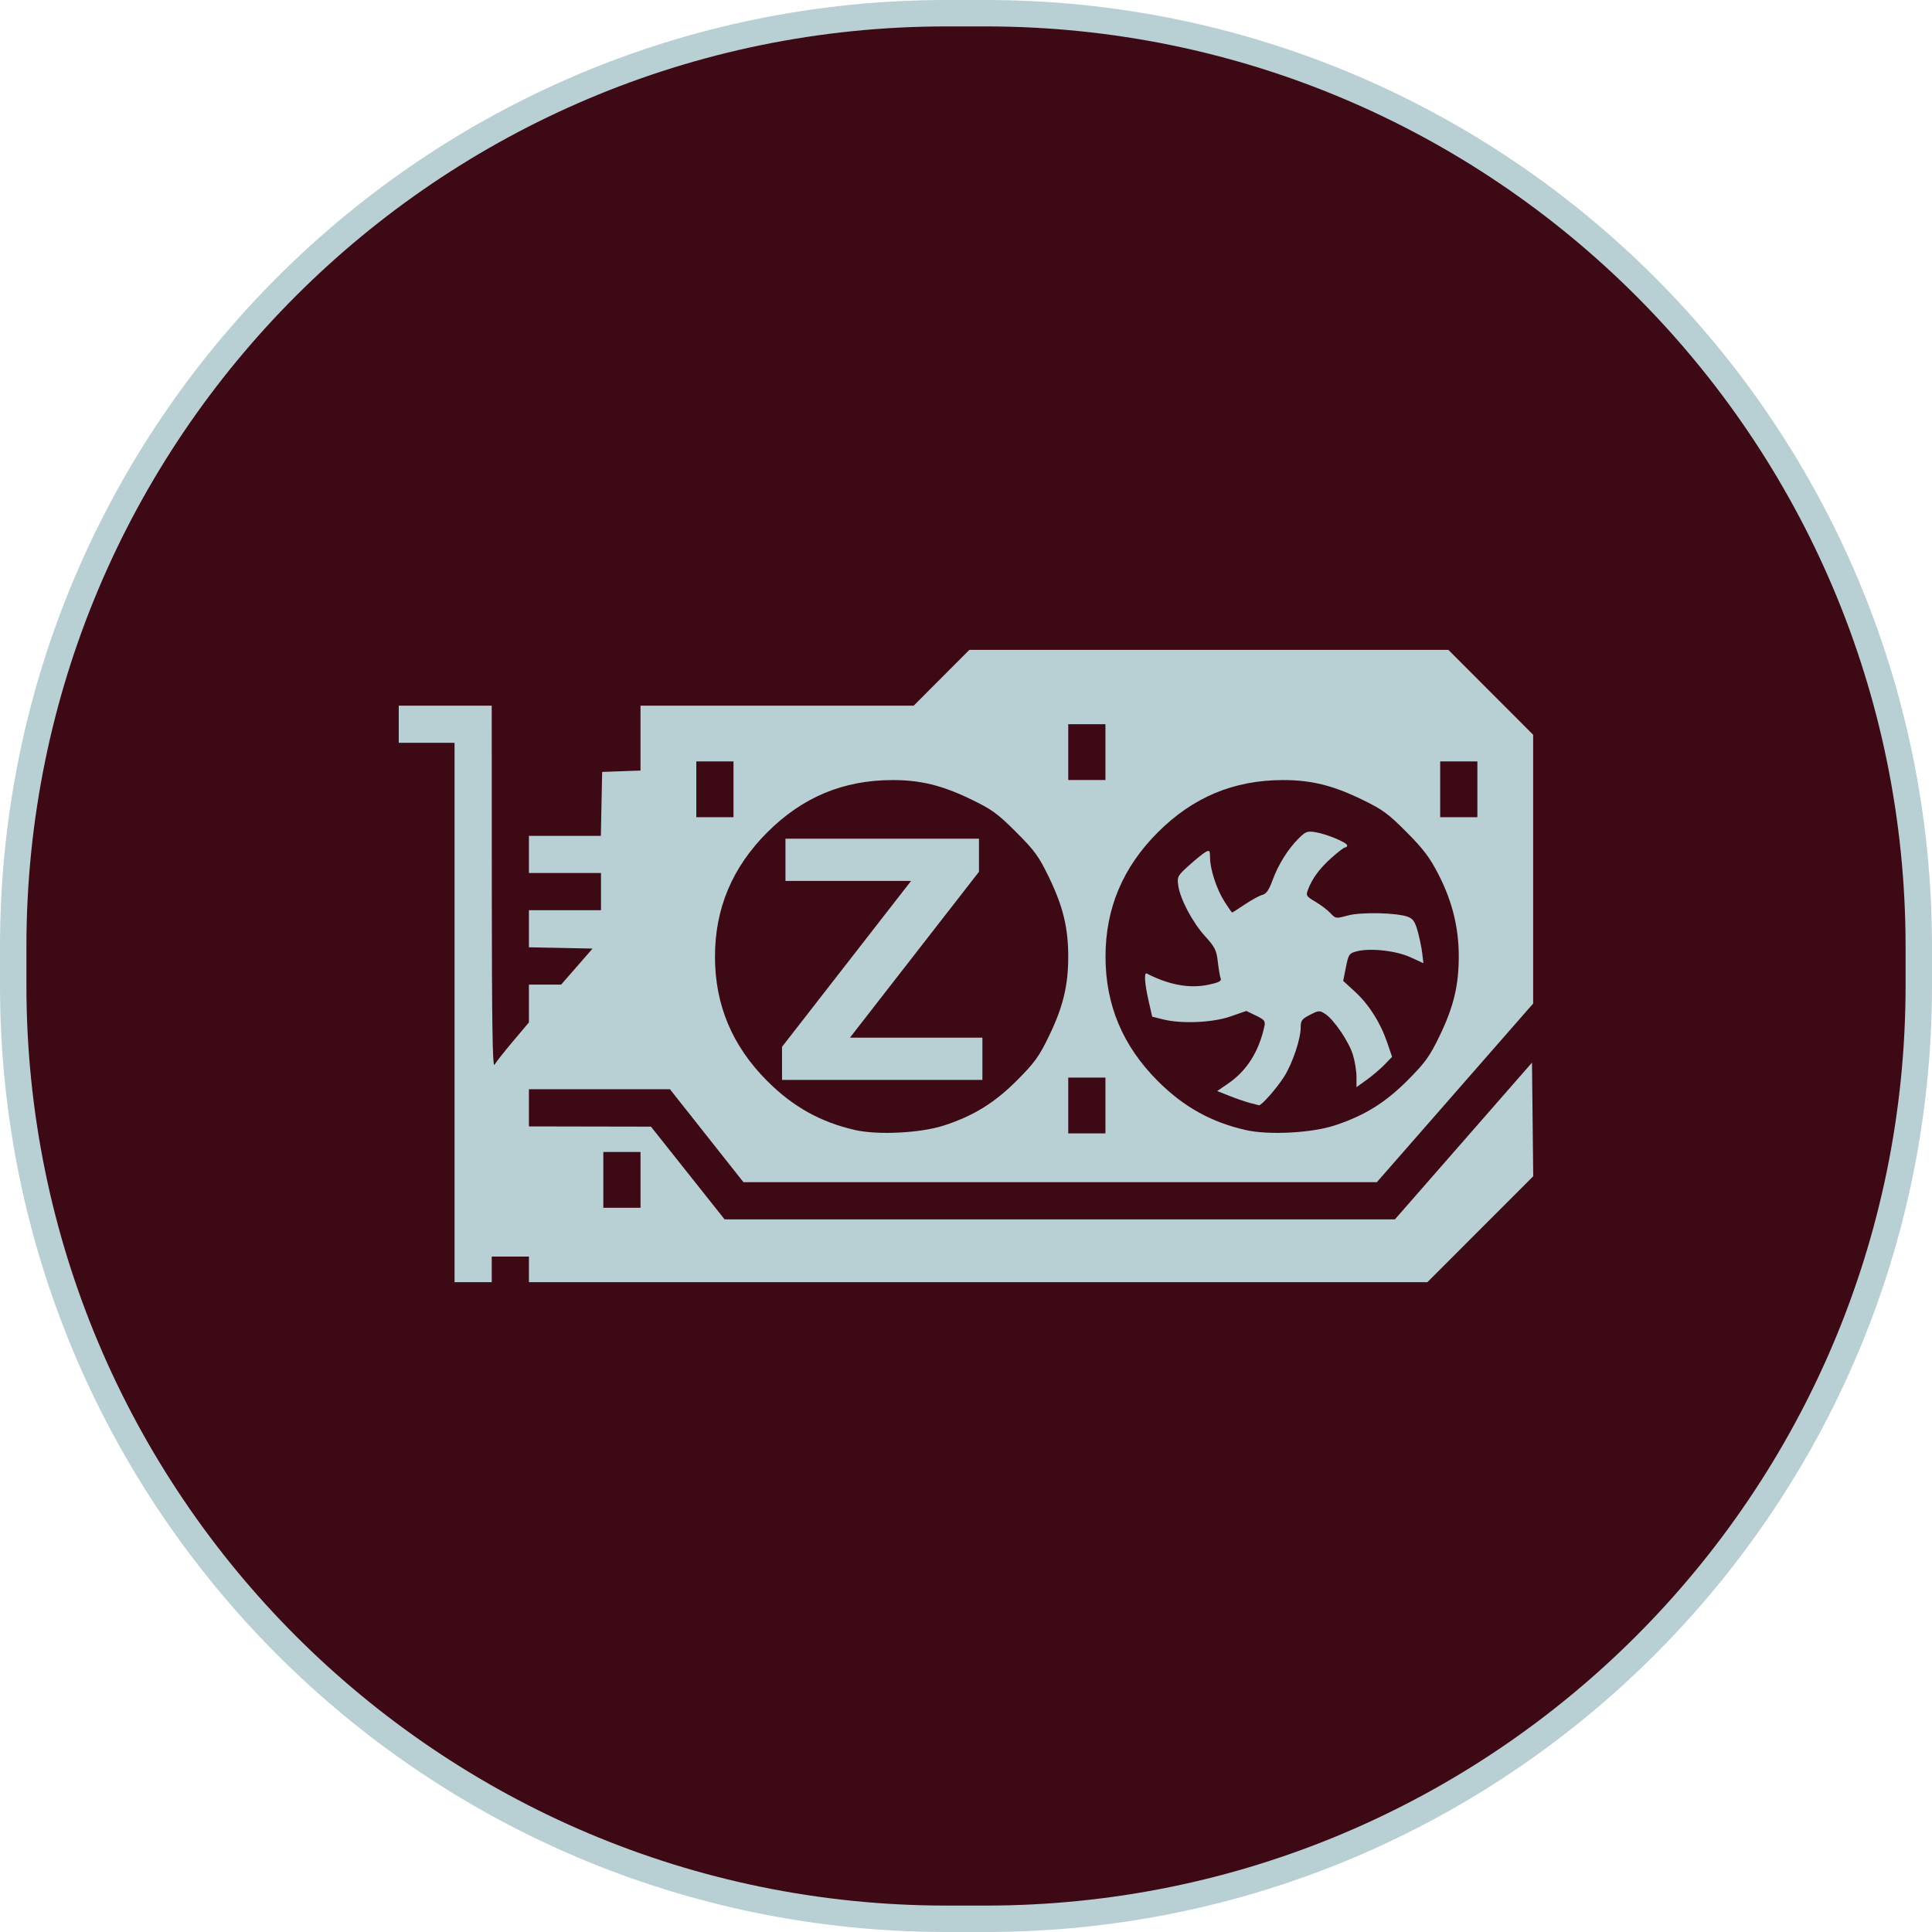
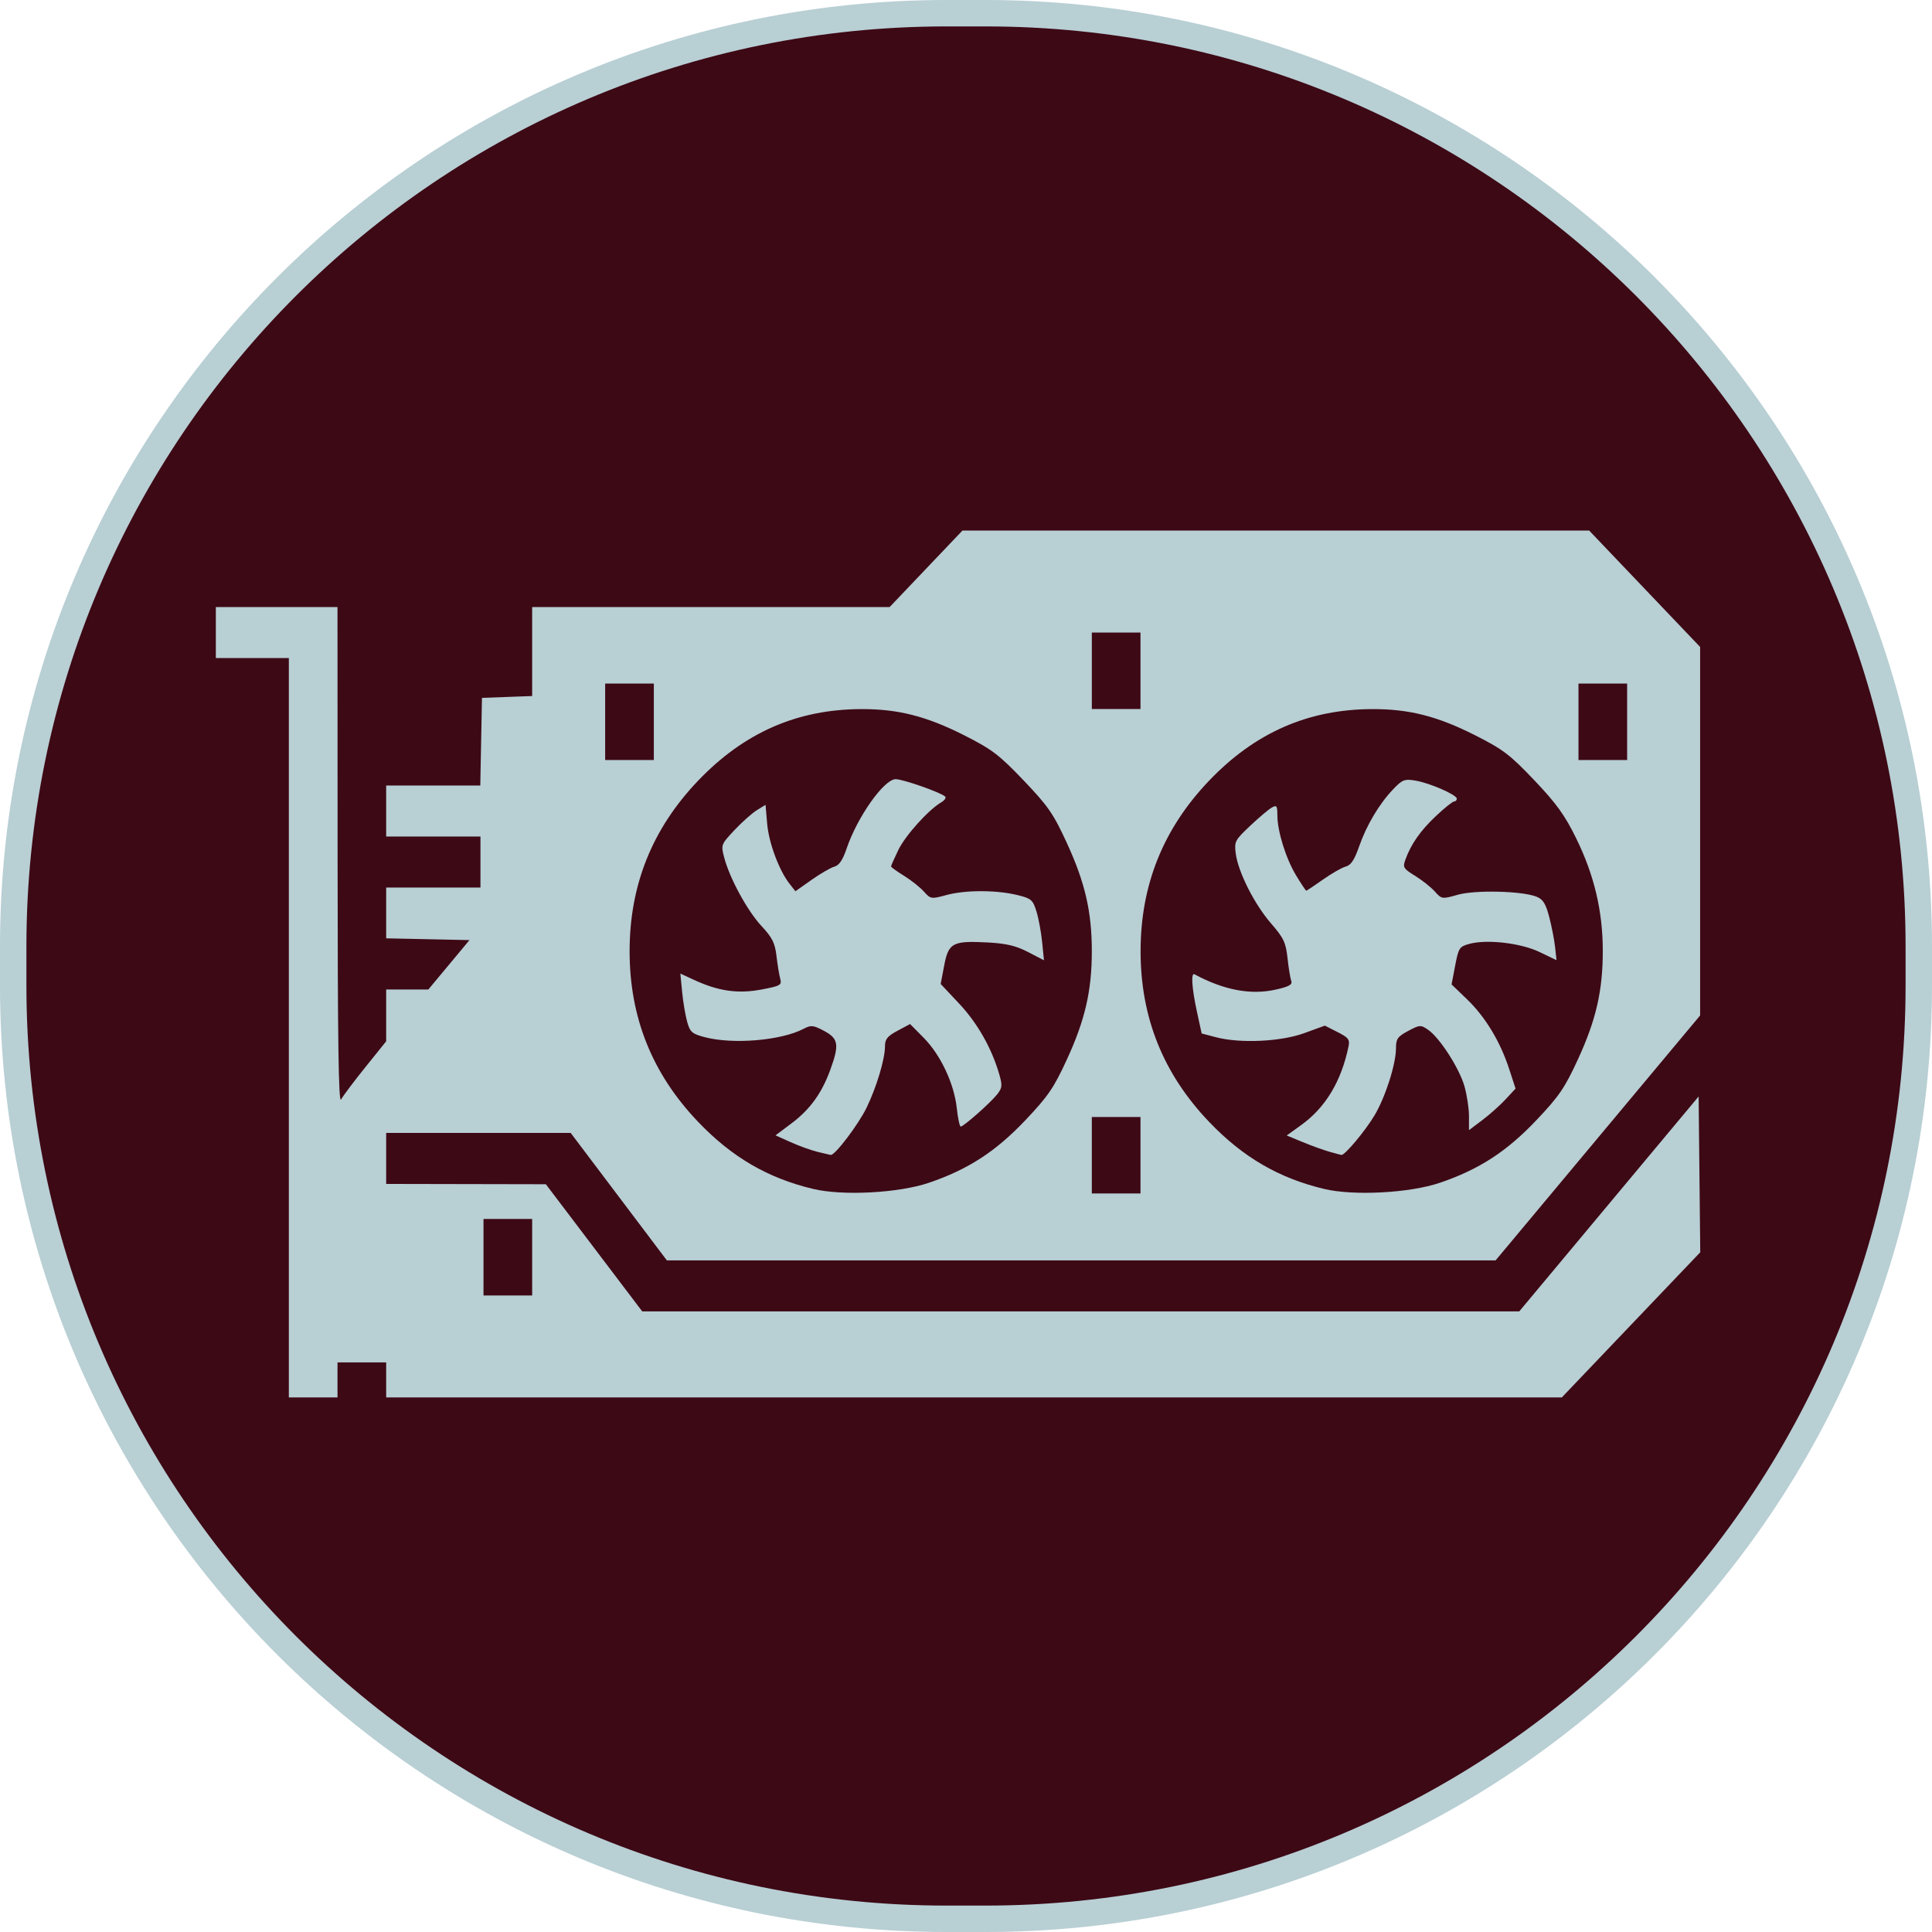
<svg xmlns="http://www.w3.org/2000/svg" xmlns:xlink="http://www.w3.org/1999/xlink" width="512" height="512" viewBox="0 0 512 512" version="1.1" id="svg1" xml:space="preserve">
  <defs id="defs1">
    <linearGradient id="linearGradient42">
      <stop style="stop-color:#3d0915;stop-opacity:1;" offset="0" id="stop42" />
      <stop style="stop-color:#3d0915;stop-opacity:1;" offset="1" id="stop43" />
    </linearGradient>
    <linearGradient xlink:href="#linearGradient42" id="linearGradient43" x1="0" y1="256" x2="512" y2="256" gradientUnits="userSpaceOnUse" />
  </defs>
  <g id="layer1">
    <rect style="fill:url(#linearGradient43);fill-opacity:1;stroke:#b8cfd4;stroke-width:14;stroke-dasharray:none;stroke-opacity:1;paint-order:stroke fill markers" id="rect1" width="498" height="498" x="7" y="7" ry="243.846" />
-     <path style="fill:#b8cfd4;fill-opacity:1;stroke:none;stroke-width:0.616;stroke-opacity:1" d="m 120.458,268.321 v -71.461 h -7.393 -7.393 v -4.928 -4.928 h 12.321 12.321 l 0.019,48.206 c 0.014,35.965 0.194,47.893 0.71,46.974 0.38,-0.678 2.59,-3.484 4.91,-6.236 l 4.218,-5.004 v -5.007 -5.007 h 4.27 4.27 l 4.165,-4.774 4.165,-4.774 -8.435,-0.171 -8.435,-0.171 v -4.911 -4.911 h 9.549 9.549 v -4.928 -4.928 h -9.549 -9.549 v -4.928 -4.928 h 9.531 9.531 l 0.171,-8.471 0.171,-8.471 5.082,-0.179 5.082,-0.179 v -8.6 -8.6 h 36.202 36.202 l 7.373,-7.393 7.373,-7.393 h 63.469 63.469 l 11.237,11.249 11.237,11.249 v 35.616 35.616 l -20.713,23.673 -20.713,23.673 h -83.926 -83.926 l -9.742,-12.321 -9.742,-12.321 h -18.685 -18.685 v 4.928 4.928 l 16.171,0.031 16.171,0.031 9.76,12.29 9.76,12.29 h 88.814 88.814 l 18.167,-20.772 18.166,-20.772 0.165,15.057 0.165,15.057 -14.021,14.031 -14.021,14.031 H 259.228 140.172 v -3.388 -3.388 h -4.928 -4.928 v 3.388 3.388 h -4.928 -4.928 z m 49.284,44.355 v -7.393 h -4.928 -4.928 v 7.393 7.393 h 4.928 4.928 z m 80.394,-14.403 c 7.932,-2.588 13.492,-6.033 19.506,-12.087 4.6,-4.63 5.763,-6.257 8.422,-11.773 3.666,-7.607 5.03,-13.271 5.03,-20.878 0,-7.618 -1.365,-13.272 -5.051,-20.921 -2.731,-5.666 -3.787,-7.126 -8.754,-12.093 -4.967,-4.967 -6.427,-6.024 -12.093,-8.754 -7.611,-3.668 -13.318,-5.055 -20.735,-5.041 -13.021,0.026 -23.812,4.54 -33.133,13.862 -9.278,9.278 -13.851,20.156 -13.851,32.947 0,12.791 4.574,23.669 13.851,32.947 6.843,6.843 14.116,10.895 23.315,12.992 6.033,1.375 17.373,0.795 23.493,-1.201 z m -22.673,-5.986 c -1.289,-0.303 -3.713,-1.141 -5.387,-1.861 l -3.043,-1.309 3.265,-2.338 c 3.731,-2.672 6.117,-5.827 7.846,-10.378 1.831,-4.819 1.633,-5.988 -1.265,-7.466 -2.193,-1.119 -2.655,-1.164 -4.158,-0.411 -4.528,2.272 -14.306,3.057 -20.049,1.611 -2.548,-0.642 -2.952,-0.98 -3.536,-2.964 -0.363,-1.232 -0.821,-3.835 -1.019,-5.785 l -0.36,-3.546 2.76,1.221 c 4.928,2.18 8.868,2.724 13.605,1.877 3.902,-0.697 4.215,-0.866 3.867,-2.079 -0.208,-0.726 -0.55,-2.707 -0.759,-4.401 -0.315,-2.545 -0.845,-3.557 -3.052,-5.82 -2.862,-2.936 -6.468,-9.268 -7.554,-13.267 -0.656,-2.414 -0.622,-2.498 2.096,-5.258 1.519,-1.542 3.556,-3.273 4.526,-3.846 l 1.764,-1.042 0.331,3.645 c 0.338,3.723 2.417,9.047 4.539,11.623 l 1.184,1.437 3.289,-2.213 c 1.809,-1.217 3.89,-2.364 4.625,-2.549 0.933,-0.234 1.676,-1.292 2.461,-3.502 2.17,-6.111 7.575,-13.4 9.935,-13.4 1.497,0 9.276,2.615 10.034,3.373 0.229,0.229 -0.133,0.723 -0.804,1.099 -2.585,1.447 -7.275,6.414 -8.688,9.203 -0.813,1.605 -1.479,3.039 -1.479,3.188 0,0.148 1.178,0.963 2.618,1.81 1.44,0.847 3.25,2.217 4.022,3.044 1.363,1.459 1.499,1.479 4.601,0.675 3.807,-0.988 10.061,-0.986 14.323,0.004 2.818,0.654 3.146,0.92 3.872,3.135 0.436,1.331 0.959,4.008 1.162,5.949 l 0.369,3.529 -3.235,-1.601 c -2.455,-1.215 -4.442,-1.661 -8.245,-1.849 -7.017,-0.347 -7.852,0.08 -8.727,4.462 l -0.712,3.564 3.755,3.812 c 3.68,3.736 6.584,8.616 8.098,13.607 0.663,2.186 0.618,2.651 -0.378,3.88 -1.288,1.591 -6.822,6.266 -7.417,6.266 -0.217,0 -0.576,-1.609 -0.798,-3.576 -0.534,-4.721 -3.269,-10.269 -6.69,-13.572 l -2.766,-2.67 -2.542,1.297 c -2.064,1.053 -2.542,1.621 -2.542,3.021 0,2.439 -1.69,7.829 -3.701,11.804 -1.654,3.269 -6.446,9.306 -7.287,9.179 -0.225,-0.034 -1.464,-0.31 -2.754,-0.613 z m 65.489,0.675 v -7.393 h -4.928 -4.928 v 7.393 7.393 h 4.928 4.928 z m 60.681,5.311 c 7.932,-2.588 13.492,-6.033 19.506,-12.087 4.6,-4.63 5.763,-6.257 8.422,-11.773 3.683,-7.644 5.032,-13.277 5.026,-20.999 -0.006,-7.622 -1.731,-14.588 -5.365,-21.665 -2.317,-4.512 -4,-6.743 -8.488,-11.252 -4.931,-4.955 -6.365,-5.994 -12.042,-8.73 -7.611,-3.668 -13.318,-5.055 -20.735,-5.041 -13.021,0.026 -23.812,4.54 -33.133,13.862 -9.278,9.278 -13.851,20.156 -13.851,32.947 0,12.791 4.574,23.669 13.851,32.947 6.843,6.843 14.116,10.895 23.315,12.992 6.033,1.375 17.373,0.795 23.493,-1.201 z m -22.486,-6.008 c -1.186,-0.322 -3.601,-1.157 -5.367,-1.855 l -3.211,-1.269 2.903,-1.991 c 4.939,-3.388 8.133,-8.431 9.608,-15.174 0.302,-1.378 0.017,-1.74 -2.22,-2.823 l -2.566,-1.243 -4.179,1.453 c -4.763,1.656 -13.005,2.017 -17.906,0.783 l -2.868,-0.722 -0.959,-4.216 c -1.031,-4.532 -1.242,-7.609 -0.497,-7.225 5.919,3.047 11.356,4.036 16.371,2.979 2.762,-0.582 3.506,-0.969 3.233,-1.68 -0.195,-0.508 -0.535,-2.494 -0.756,-4.413 -0.351,-3.047 -0.777,-3.903 -3.357,-6.74 -3.364,-3.7 -6.656,-9.93 -7.135,-13.503 -0.308,-2.295 -0.156,-2.572 2.926,-5.343 1.788,-1.608 3.758,-3.194 4.378,-3.526 0.988,-0.529 1.127,-0.348 1.127,1.463 0,3.106 1.727,8.397 3.815,11.684 1.022,1.609 1.94,2.926 2.04,2.926 0.1,0 1.628,-0.973 3.395,-2.162 1.767,-1.189 3.845,-2.321 4.618,-2.515 1.029,-0.258 1.746,-1.288 2.679,-3.844 1.511,-4.141 4.072,-8.253 6.913,-11.096 1.846,-1.848 2.308,-2.02 4.483,-1.672 2.929,0.468 8.405,2.749 8.405,3.5 0,0.297 -0.247,0.54 -0.549,0.54 -0.302,0 -1.95,1.26 -3.663,2.799 -3.151,2.833 -5.05,5.413 -6.189,8.41 -0.582,1.53 -0.443,1.754 1.961,3.169 1.423,0.837 3.219,2.199 3.992,3.026 1.373,1.47 1.476,1.484 4.62,0.63 3.552,-0.965 13.08,-0.743 15.975,0.371 1.315,0.506 1.86,1.336 2.565,3.902 0.492,1.792 1.028,4.408 1.189,5.812 l 0.294,2.553 -3.441,-1.575 c -3.816,-1.747 -10.68,-2.501 -14.246,-1.566 -1.98,0.52 -2.159,0.784 -2.84,4.193 l -0.727,3.639 3.148,2.89 c 3.688,3.386 6.707,8.156 8.516,13.454 l 1.293,3.787 -2.009,2.073 c -1.105,1.14 -3.228,2.948 -4.717,4.017 l -2.708,1.944 v -2.699 c 0,-1.484 -0.411,-4.084 -0.914,-5.776 -1.035,-3.484 -5.014,-9.385 -7.37,-10.929 -1.484,-0.973 -1.706,-0.96 -4.036,0.229 -2.141,1.092 -2.466,1.531 -2.466,3.337 0,3.064 -2.146,9.471 -4.35,12.989 -1.894,3.023 -6.047,7.754 -6.71,7.645 -0.185,-0.031 -1.307,-0.319 -2.493,-0.642 z M 194.384,209.18 v -7.393 h -4.928 -4.928 v 7.393 7.393 h 4.928 4.928 z m 197.135,0 v -7.393 h -4.928 -4.928 v 7.393 7.393 h 4.928 4.928 z m -98.567,-9.857 v -7.393 h -4.928 -4.928 v 7.393 7.393 h 4.928 4.928 z" id="path1" />
-     <circle style="fill:#3d0915;fill-opacity:1;stroke:none;stroke-width:14;stroke-dasharray:none;stroke-opacity:1;paint-order:stroke fill markers" id="path32" cx="234.862" cy="253.053" r="42.628" />
-     <text xml:space="preserve" style="font-style:normal;font-variant:normal;font-weight:normal;font-stretch:normal;font-size:94.614px;font-family:'Fira Code';-inkscape-font-specification:'Fira Code';writing-mode:lr-tb;direction:ltr;fill:#b8cfd4;fill-opacity:1;stroke:none;stroke-width:24.836;stroke-dasharray:none;stroke-opacity:1;paint-order:stroke fill markers" x="193.851" y="302.418" id="text33" transform="scale(1.056746,0.9463016)">
-       <tspan id="tspan33" x="193.851" y="302.418" style="font-style:normal;font-variant:normal;font-weight:bold;font-stretch:normal;font-family:'Fira Code';-inkscape-font-specification:'Fira Code Bold';stroke-width:24.836">Z</tspan>
-     </text>
+     <path id="path1" style="fill:#b8cfd4;fill-opacity:1;stroke:none;stroke-width:0.825;stroke-opacity:1" d="m 76.546,272.366 v -97.976 h -9.673 -9.673 v -6.757 -6.757 h 16.121 16.121 l 0.024,66.091 c 0.018,49.31 0.254,65.663 0.929,64.402 0.497,-0.929 3.388,-4.776 6.424,-8.55 l 5.519,-6.86 v -6.865 -6.865 h 5.587 5.587 l 5.45,-6.546 5.45,-6.546 -11.037,-0.235 -11.037,-0.235 v -6.733 -6.733 h 12.494 12.494 v -6.757 -6.757 h -12.494 -12.494 v -6.757 -6.757 h 12.471 12.471 l 0.224,-11.614 0.224,-11.614 6.65,-0.245 6.65,-0.245 v -11.791 -11.791 h 47.368 47.368 l 9.647,-10.135 9.647,-10.135 h 83.044 83.044 l 14.702,15.423 14.702,15.423 v 48.83 48.83 l -27.102,32.456 -27.102,32.456 H 286.54 176.729 l -12.746,-16.892 -12.746,-16.892 h -24.448 -24.448 v 6.757 6.757 l 21.159,0.042 21.159,0.042 12.77,16.85 12.77,16.85 H 286.406 402.613 l 23.77,-28.479 23.77,-28.479 0.216,20.644 0.216,20.644 -18.346,19.237 -18.346,19.237 H 258.116 102.339 v -4.645 -4.645 h -6.448 -6.448 v 4.645 4.645 h -6.448 -6.448 z m 64.484,60.813 v -10.135 h -6.448 -6.448 v 10.135 10.135 h 6.448 6.448 z m 105.19,-19.747 c 10.379,-3.548 17.654,-8.271 25.523,-16.571 6.019,-6.348 7.541,-8.578 11.019,-16.141 4.796,-10.429 6.582,-18.194 6.582,-28.624 0,-10.445 -1.786,-18.197 -6.609,-28.683 -3.573,-7.769 -4.955,-9.77 -11.454,-16.58 -6.499,-6.81 -8.409,-8.259 -15.823,-12.003 -9.959,-5.029 -17.425,-6.931 -27.13,-6.911 -17.037,0.035 -31.156,6.225 -43.353,19.005 -12.139,12.72 -18.123,27.635 -18.123,45.171 0,17.536 5.984,32.452 18.123,45.171 8.953,9.382 18.469,14.938 30.507,17.812 7.894,1.885 22.732,1.09 30.739,-1.647 z m -29.667,-8.207 c -1.687,-0.416 -4.859,-1.564 -7.048,-2.551 l -3.982,-1.795 4.272,-3.206 c 4.882,-3.663 8.004,-7.99 10.266,-14.229 2.396,-6.607 2.137,-8.209 -1.655,-10.236 -2.87,-1.534 -3.474,-1.597 -5.441,-0.563 -5.925,3.114 -18.718,4.192 -26.233,2.209 -3.334,-0.88 -3.863,-1.344 -4.627,-4.063 -0.475,-1.689 -1.075,-5.258 -1.334,-7.931 l -0.471,-4.861 3.611,1.674 c 6.449,2.989 11.603,3.734 17.801,2.574 5.105,-0.956 5.515,-1.187 5.06,-2.851 -0.272,-0.996 -0.719,-3.711 -0.994,-6.033 -0.412,-3.489 -1.106,-4.876 -3.993,-7.979 -3.745,-4.025 -8.463,-12.706 -9.884,-18.189 -0.858,-3.31 -0.814,-3.425 2.742,-7.208 1.988,-2.115 4.653,-4.488 5.922,-5.273 l 2.308,-1.429 0.432,4.998 c 0.442,5.105 3.162,12.404 5.939,15.936 l 1.549,1.97 4.303,-3.034 c 2.367,-1.669 5.09,-3.241 6.052,-3.494 1.221,-0.321 2.193,-1.771 3.22,-4.801 2.84,-8.378 9.911,-18.372 12.999,-18.372 1.958,0 12.137,3.585 13.128,4.624 0.299,0.314 -0.174,0.991 -1.052,1.506 -3.383,1.984 -9.519,8.794 -11.367,12.617 -1.064,2.2 -1.935,4.167 -1.935,4.371 0,0.204 1.542,1.32 3.426,2.482 1.884,1.161 4.253,3.039 5.263,4.173 1.783,2.001 1.961,2.028 6.02,0.925 4.981,-1.354 13.164,-1.351 18.741,0.006 3.687,0.897 4.116,1.261 5.066,4.298 0.57,1.825 1.254,5.495 1.52,8.156 l 0.483,4.839 -4.232,-2.195 c -3.212,-1.666 -5.812,-2.277 -10.788,-2.535 -9.181,-0.476 -10.274,0.109 -11.419,6.118 l -0.931,4.887 4.913,5.226 c 4.815,5.122 8.615,11.813 10.595,18.656 0.867,2.997 0.808,3.634 -0.494,5.319 -1.686,2.181 -8.926,8.591 -9.705,8.591 -0.283,0 -0.753,-2.206 -1.045,-4.903 -0.699,-6.473 -4.277,-14.08 -8.753,-18.607 l -3.62,-3.661 -3.326,1.778 c -2.7,1.444 -3.326,2.222 -3.326,4.141 0,3.344 -2.211,10.734 -4.842,16.184 -2.163,4.481 -8.434,12.759 -9.534,12.584 -0.295,-0.047 -1.916,-0.425 -3.603,-0.841 z m 85.687,0.926 v -10.135 h -6.448 -6.448 v 10.135 10.135 h 6.448 6.448 z m 79.396,7.281 c 10.379,-3.548 17.654,-8.271 25.523,-16.571 6.019,-6.348 7.541,-8.578 11.019,-16.141 4.819,-10.48 6.584,-18.204 6.576,-28.791 -0.008,-10.449 -2.265,-20.001 -7.02,-29.703 -3.031,-6.186 -5.233,-9.245 -11.105,-15.427 -6.452,-6.793 -8.328,-8.218 -15.756,-11.969 -9.959,-5.029 -17.425,-6.931 -27.13,-6.911 -17.037,0.035 -31.156,6.225 -43.353,19.005 -12.139,12.72 -18.123,27.635 -18.123,45.171 0,17.536 5.984,32.452 18.123,45.171 8.953,9.382 18.469,14.938 30.507,17.812 7.894,1.885 22.732,1.09 30.739,-1.647 z m -29.421,-8.237 c -1.552,-0.442 -4.712,-1.586 -7.023,-2.543 l -4.202,-1.739 3.799,-2.73 c 6.462,-4.645 10.641,-11.56 12.572,-20.804 0.395,-1.889 0.022,-2.386 -2.904,-3.871 l -3.357,-1.704 -5.468,1.992 c -6.232,2.271 -17.017,2.765 -23.429,1.073 l -3.752,-0.99 -1.255,-5.78 c -1.349,-6.213 -1.625,-10.432 -0.65,-9.906 7.745,4.178 14.859,5.534 21.42,4.085 3.614,-0.798 4.588,-1.329 4.231,-2.303 -0.255,-0.696 -0.7,-3.419 -0.989,-6.051 -0.459,-4.177 -1.017,-5.351 -4.392,-9.241 -4.401,-5.073 -8.709,-13.614 -9.336,-18.512 -0.403,-3.147 -0.204,-3.526 3.829,-7.326 2.339,-2.204 4.917,-4.379 5.728,-4.834 1.293,-0.725 1.475,-0.477 1.475,2.006 0,4.258 2.26,11.512 4.992,16.02 1.337,2.207 2.538,4.012 2.669,4.012 0.131,0 2.13,-1.334 4.442,-2.964 2.312,-1.63 5.031,-3.182 6.043,-3.448 1.346,-0.354 2.285,-1.765 3.505,-5.271 1.977,-5.677 5.328,-11.315 9.045,-15.213 2.415,-2.534 3.019,-2.77 5.865,-2.293 3.832,0.642 10.997,3.769 10.997,4.799 0,0.407 -0.324,0.741 -0.719,0.741 -0.395,0 -2.552,1.727 -4.792,3.838 -4.123,3.885 -6.608,7.422 -8.098,11.531 -0.761,2.098 -0.58,2.405 2.566,4.344 1.862,1.148 4.212,3.015 5.223,4.149 1.796,2.016 1.931,2.035 6.045,0.864 4.647,-1.323 17.115,-1.019 20.902,0.509 1.721,0.694 2.434,1.831 3.356,5.349 0.644,2.457 1.345,6.043 1.556,7.968 l 0.384,3.501 -4.503,-2.16 c -4.993,-2.395 -13.974,-3.43 -18.64,-2.146 -2.59,0.712 -2.825,1.075 -3.715,5.749 l -0.951,4.989 4.119,3.962 c 4.825,4.642 8.776,11.182 11.143,18.446 l 1.692,5.192 -2.629,2.842 c -1.446,1.563 -4.223,4.042 -6.172,5.508 l -3.543,2.666 v -3.7 c 0,-2.035 -0.538,-5.599 -1.196,-7.92 -1.354,-4.777 -6.561,-12.868 -9.642,-14.984 -1.942,-1.333 -2.232,-1.316 -5.281,0.314 -2.802,1.498 -3.226,2.1 -3.226,4.575 0,4.201 -2.808,12.985 -5.691,17.809 -2.478,4.145 -7.912,10.632 -8.78,10.482 -0.243,-0.042 -1.71,-0.438 -3.262,-0.88 z M 173.272,191.282 v -10.135 h -6.448 -6.448 v 10.135 10.135 h 6.448 6.448 z m 257.938,0 v -10.135 h -6.448 -6.448 v 10.135 10.135 h 6.448 6.448 z M 302.241,177.768 v -10.135 h -6.448 -6.448 v 10.135 10.135 h 6.448 6.448 z" />
  </g>
</svg>
